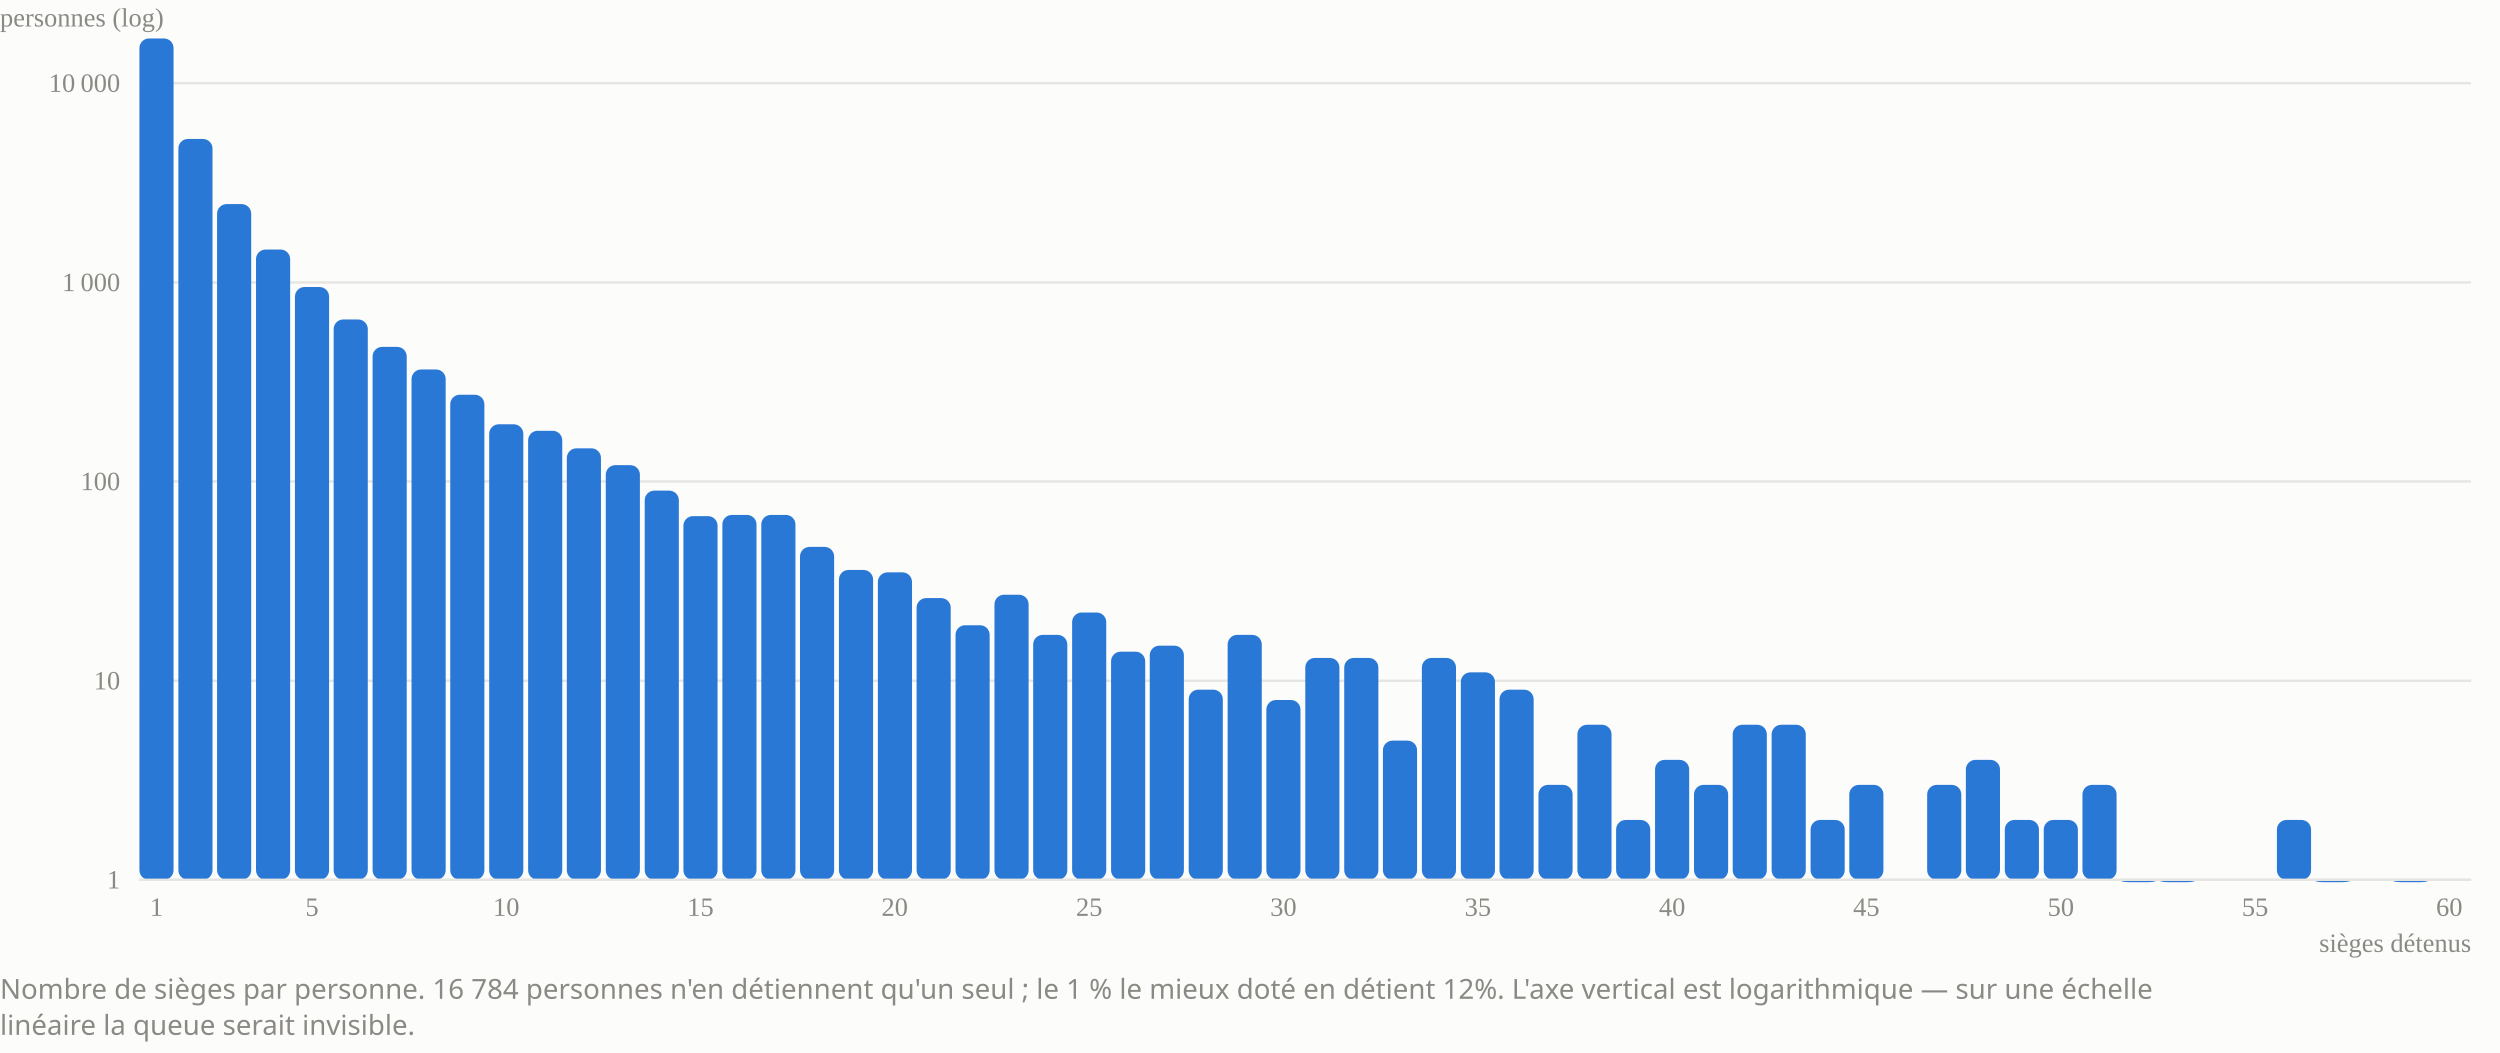
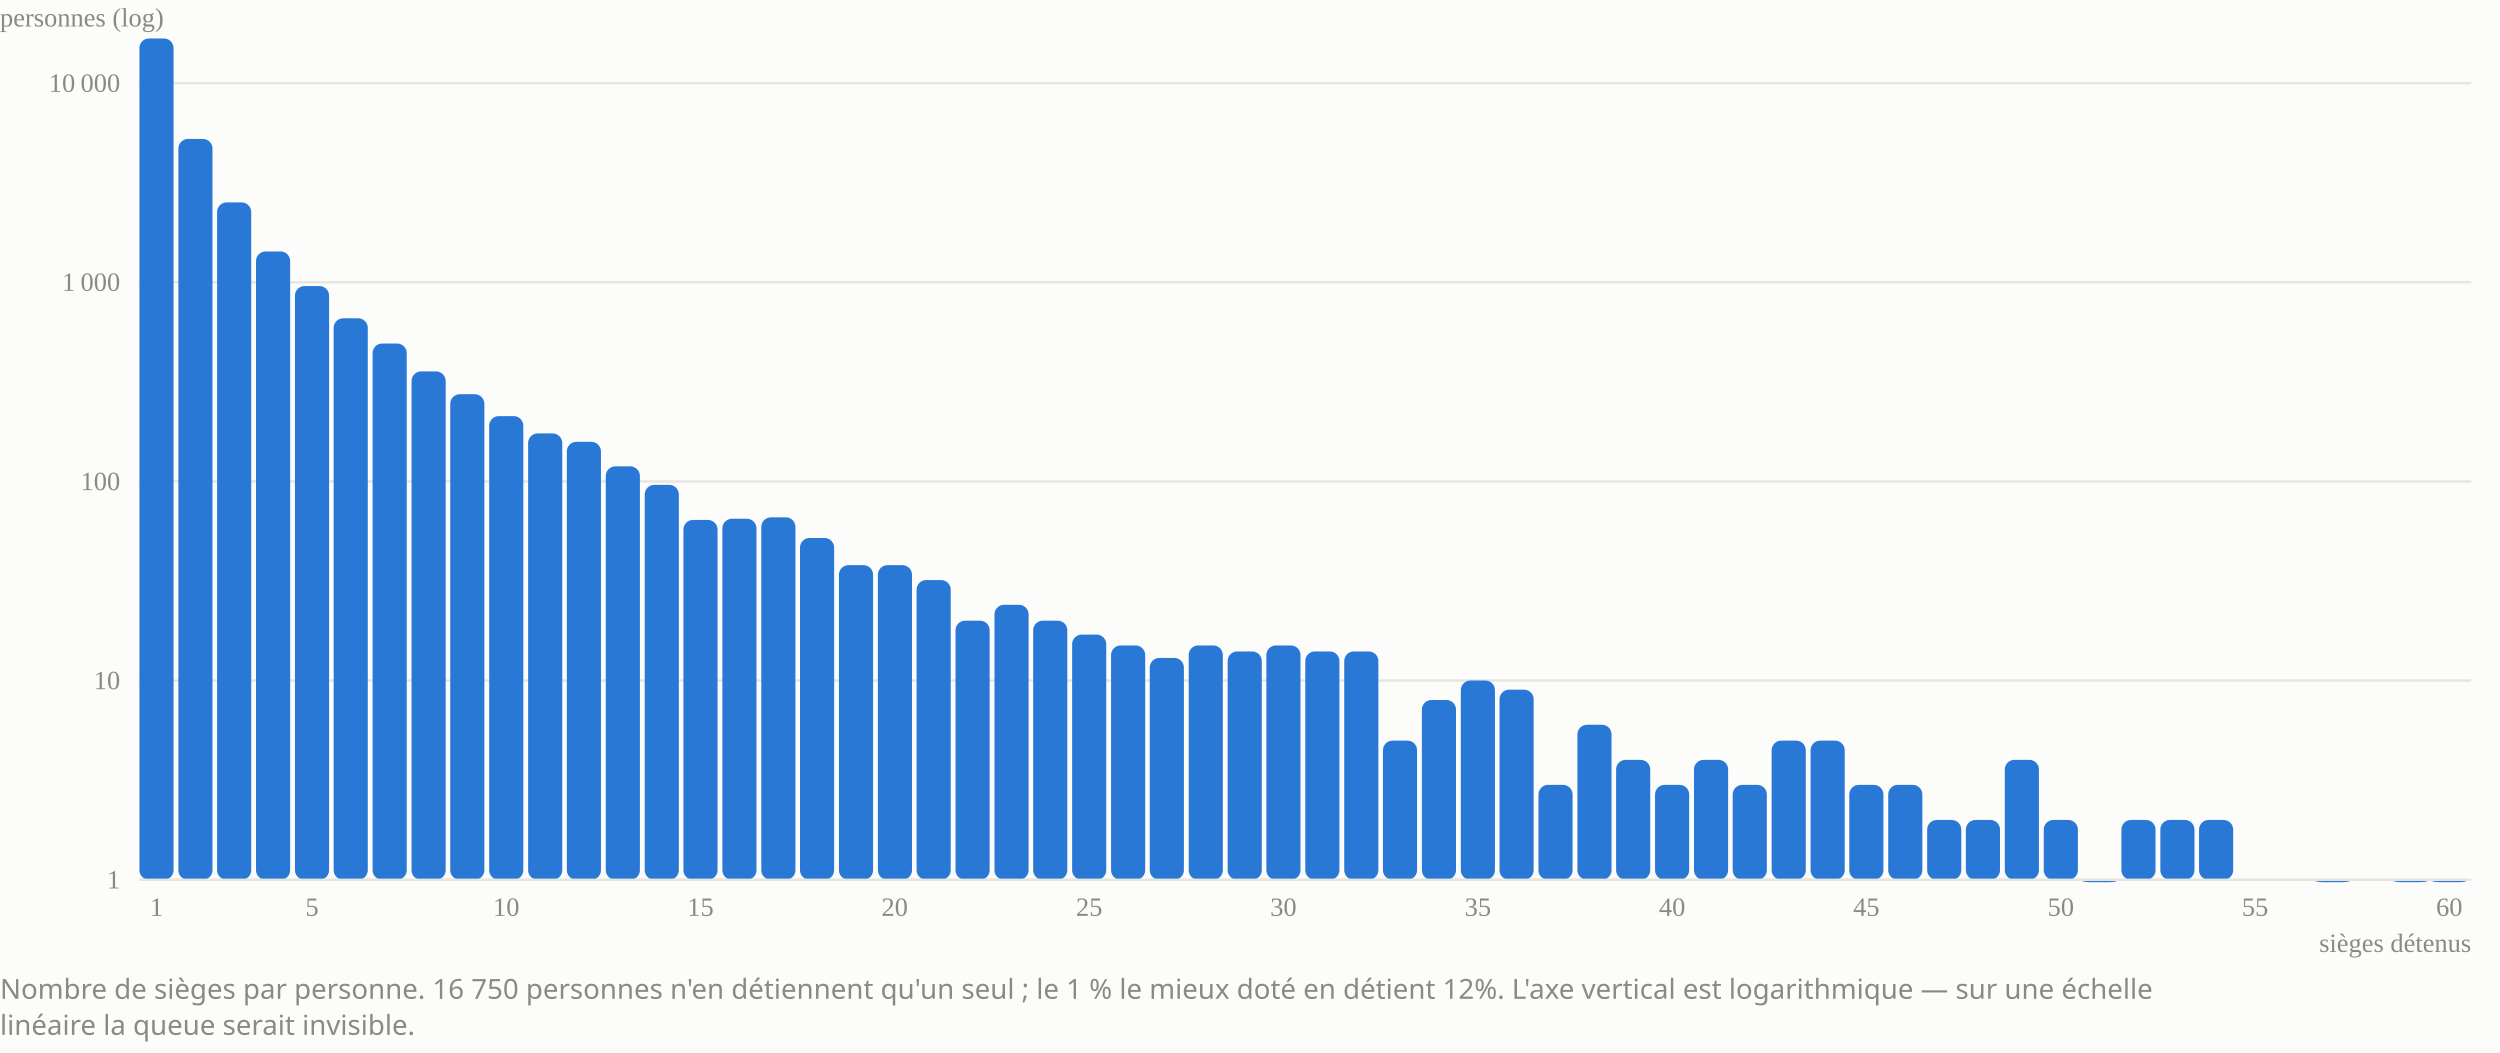
<svg xmlns="http://www.w3.org/2000/svg" viewBox="0 0 1040 438" width="1040" height="438" role="img" aria-label="Concentration des mandats">
  <rect width="1040" height="438" fill="#fcfcfb" />
  <line x1="58.0" y1="366.0" x2="1028.0" y2="366.0" stroke="#e6e5e1" stroke-width="1" />
  <text x="50.0" y="369.6" text-anchor="end" font-size="11.0" fill="#8a8983">1</text>
-   <line x1="58.0" y1="283.2" x2="1028.0" y2="283.2" stroke="#e6e5e1" stroke-width="1" />
-   <text x="50.0" y="286.8" text-anchor="end" font-size="11.0" fill="#8a8983">10</text>
+   <line x1="58.0" y1="283.1" x2="1028.0" y2="283.1" stroke="#e6e5e1" stroke-width="1" />
+   <text x="50.0" y="286.7" text-anchor="end" font-size="11.0" fill="#8a8983">10</text>
  <line x1="58.0" y1="200.3" x2="1028.0" y2="200.3" stroke="#e6e5e1" stroke-width="1" />
  <text x="50.0" y="203.9" text-anchor="end" font-size="11.0" fill="#8a8983">100</text>
-   <line x1="58.0" y1="117.5" x2="1028.0" y2="117.5" stroke="#e6e5e1" stroke-width="1" />
-   <text x="50.0" y="121.1" text-anchor="end" font-size="11.0" fill="#8a8983">1 000</text>
+   <line x1="58.0" y1="117.4" x2="1028.0" y2="117.4" stroke="#e6e5e1" stroke-width="1" />
+   <text x="50.0" y="121.0" text-anchor="end" font-size="11.0" fill="#8a8983">1 000</text>
  <line x1="58.0" y1="34.6" x2="1028.0" y2="34.6" stroke="#e6e5e1" stroke-width="1" />
  <text x="50.0" y="38.2" text-anchor="end" font-size="11.0" fill="#8a8983">10 000</text>
  <g class="mk">
    <rect x="58.0" y="16.0" width="14.2" height="350.0" rx="4.0" fill="#2a78d6" />
  </g>
  <text x="65.1" y="381.0" text-anchor="middle" font-size="11.0" fill="#8a8983">1</text>
  <g class="mk">
    <rect x="74.2" y="57.8" width="14.2" height="308.2" rx="4.0" fill="#2a78d6" />
  </g>
  <g class="mk">
-     <rect x="90.3" y="84.9" width="14.2" height="281.1" rx="4.0" fill="#2a78d6" />
-   </g>
-   <g class="mk">
-     <rect x="106.5" y="103.8" width="14.2" height="262.2" rx="4.0" fill="#2a78d6" />
-   </g>
-   <g class="mk">
-     <rect x="122.7" y="119.4" width="14.2" height="246.6" rx="4.0" fill="#2a78d6" />
+     <rect x="90.3" y="84.2" width="14.2" height="281.8" rx="4.0" fill="#2a78d6" />
+   </g>
+   <g class="mk">
+     <rect x="106.5" y="104.6" width="14.2" height="261.4" rx="4.0" fill="#2a78d6" />
+   </g>
+   <g class="mk">
+     <rect x="122.7" y="119.0" width="14.2" height="247.0" rx="4.0" fill="#2a78d6" />
  </g>
  <text x="129.8" y="381.0" text-anchor="middle" font-size="11.0" fill="#8a8983">5</text>
  <g class="mk">
-     <rect x="138.8" y="132.9" width="14.2" height="233.1" rx="4.0" fill="#2a78d6" />
-   </g>
-   <g class="mk">
-     <rect x="155.0" y="144.3" width="14.2" height="221.7" rx="4.0" fill="#2a78d6" />
-   </g>
-   <g class="mk">
-     <rect x="171.2" y="153.7" width="14.2" height="212.3" rx="4.0" fill="#2a78d6" />
-   </g>
-   <g class="mk">
-     <rect x="187.3" y="164.2" width="14.2" height="201.8" rx="4.0" fill="#2a78d6" />
-   </g>
-   <g class="mk">
-     <rect x="203.5" y="176.5" width="14.2" height="189.5" rx="4.0" fill="#2a78d6" />
+     <rect x="138.8" y="132.4" width="14.2" height="233.6" rx="4.0" fill="#2a78d6" />
+   </g>
+   <g class="mk">
+     <rect x="155.0" y="142.9" width="14.2" height="223.1" rx="4.0" fill="#2a78d6" />
+   </g>
+   <g class="mk">
+     <rect x="171.2" y="154.5" width="14.2" height="211.5" rx="4.0" fill="#2a78d6" />
+   </g>
+   <g class="mk">
+     <rect x="187.3" y="164.0" width="14.2" height="202.0" rx="4.0" fill="#2a78d6" />
+   </g>
+   <g class="mk">
+     <rect x="203.5" y="173.1" width="14.2" height="192.9" rx="4.0" fill="#2a78d6" />
  </g>
  <text x="210.6" y="381.0" text-anchor="middle" font-size="11.0" fill="#8a8983">10</text>
  <g class="mk">
-     <rect x="219.7" y="179.2" width="14.2" height="186.8" rx="4.0" fill="#2a78d6" />
-   </g>
-   <g class="mk">
-     <rect x="235.8" y="186.5" width="14.2" height="179.5" rx="4.0" fill="#2a78d6" />
-   </g>
-   <g class="mk">
-     <rect x="252.0" y="193.5" width="14.2" height="172.5" rx="4.0" fill="#2a78d6" />
-   </g>
-   <g class="mk">
-     <rect x="268.2" y="204.1" width="14.2" height="161.9" rx="4.0" fill="#2a78d6" />
-   </g>
-   <g class="mk">
-     <rect x="284.3" y="214.7" width="14.2" height="151.3" rx="4.0" fill="#2a78d6" />
+     <rect x="219.7" y="180.3" width="14.2" height="185.7" rx="4.0" fill="#2a78d6" />
+   </g>
+   <g class="mk">
+     <rect x="235.8" y="183.8" width="14.2" height="182.2" rx="4.0" fill="#2a78d6" />
+   </g>
+   <g class="mk">
+     <rect x="252.0" y="194.0" width="14.2" height="172.0" rx="4.0" fill="#2a78d6" />
+   </g>
+   <g class="mk">
+     <rect x="268.2" y="201.7" width="14.2" height="164.3" rx="4.0" fill="#2a78d6" />
+   </g>
+   <g class="mk">
+     <rect x="284.3" y="216.3" width="14.2" height="149.7" rx="4.0" fill="#2a78d6" />
  </g>
  <text x="291.4" y="381.0" text-anchor="middle" font-size="11.0" fill="#8a8983">15</text>
  <g class="mk">
-     <rect x="300.5" y="214.2" width="14.2" height="151.8" rx="4.0" fill="#2a78d6" />
-   </g>
-   <g class="mk">
-     <rect x="316.7" y="214.2" width="14.2" height="151.8" rx="4.0" fill="#2a78d6" />
-   </g>
-   <g class="mk">
-     <rect x="332.8" y="227.5" width="14.2" height="138.5" rx="4.0" fill="#2a78d6" />
-   </g>
-   <g class="mk">
-     <rect x="349.0" y="237.1" width="14.2" height="128.9" rx="4.0" fill="#2a78d6" />
-   </g>
-   <g class="mk">
-     <rect x="365.2" y="238.1" width="14.2" height="127.9" rx="4.0" fill="#2a78d6" />
+     <rect x="300.5" y="215.8" width="14.2" height="150.2" rx="4.0" fill="#2a78d6" />
+   </g>
+   <g class="mk">
+     <rect x="316.7" y="215.2" width="14.2" height="150.8" rx="4.0" fill="#2a78d6" />
+   </g>
+   <g class="mk">
+     <rect x="332.8" y="223.8" width="14.2" height="142.2" rx="4.0" fill="#2a78d6" />
+   </g>
+   <g class="mk">
+     <rect x="349.0" y="235.1" width="14.2" height="130.9" rx="4.0" fill="#2a78d6" />
+   </g>
+   <g class="mk">
+     <rect x="365.2" y="235.1" width="14.2" height="130.9" rx="4.0" fill="#2a78d6" />
  </g>
  <text x="372.2" y="381.0" text-anchor="middle" font-size="11.0" fill="#8a8983">20</text>
  <g class="mk">
-     <rect x="381.3" y="248.8" width="14.2" height="117.2" rx="4.0" fill="#2a78d6" />
-   </g>
-   <g class="mk">
-     <rect x="397.5" y="260.1" width="14.2" height="105.9" rx="4.0" fill="#2a78d6" />
-   </g>
-   <g class="mk">
-     <rect x="413.7" y="247.4" width="14.2" height="118.6" rx="4.0" fill="#2a78d6" />
-   </g>
-   <g class="mk">
-     <rect x="429.8" y="264.1" width="14.2" height="101.9" rx="4.0" fill="#2a78d6" />
-   </g>
-   <g class="mk">
-     <rect x="446.0" y="254.8" width="14.2" height="111.2" rx="4.0" fill="#2a78d6" />
+     <rect x="381.3" y="241.3" width="14.2" height="124.7" rx="4.0" fill="#2a78d6" />
+   </g>
+   <g class="mk">
+     <rect x="397.5" y="258.2" width="14.2" height="107.8" rx="4.0" fill="#2a78d6" />
+   </g>
+   <g class="mk">
+     <rect x="413.7" y="251.6" width="14.2" height="114.4" rx="4.0" fill="#2a78d6" />
+   </g>
+   <g class="mk">
+     <rect x="429.8" y="258.2" width="14.2" height="107.8" rx="4.0" fill="#2a78d6" />
+   </g>
+   <g class="mk">
+     <rect x="446.0" y="264.0" width="14.2" height="102.0" rx="4.0" fill="#2a78d6" />
  </g>
  <text x="453.1" y="381.0" text-anchor="middle" font-size="11.0" fill="#8a8983">25</text>
  <g class="mk">
-     <rect x="462.2" y="271.1" width="14.2" height="94.9" rx="4.0" fill="#2a78d6" />
-   </g>
-   <g class="mk">
-     <rect x="478.3" y="268.6" width="14.2" height="97.4" rx="4.0" fill="#2a78d6" />
-   </g>
-   <g class="mk">
-     <rect x="494.5" y="286.9" width="14.2" height="79.1" rx="4.0" fill="#2a78d6" />
-   </g>
-   <g class="mk">
-     <rect x="510.7" y="264.1" width="14.2" height="101.9" rx="4.0" fill="#2a78d6" />
-   </g>
-   <g class="mk">
-     <rect x="526.8" y="291.2" width="14.2" height="74.8" rx="4.0" fill="#2a78d6" />
+     <rect x="462.2" y="268.5" width="14.2" height="97.5" rx="4.0" fill="#2a78d6" />
+   </g>
+   <g class="mk">
+     <rect x="478.3" y="273.7" width="14.2" height="92.3" rx="4.0" fill="#2a78d6" />
+   </g>
+   <g class="mk">
+     <rect x="494.5" y="268.5" width="14.2" height="97.5" rx="4.0" fill="#2a78d6" />
+   </g>
+   <g class="mk">
+     <rect x="510.7" y="271.0" width="14.2" height="95.0" rx="4.0" fill="#2a78d6" />
+   </g>
+   <g class="mk">
+     <rect x="526.8" y="268.5" width="14.2" height="97.5" rx="4.0" fill="#2a78d6" />
  </g>
  <text x="533.9" y="381.0" text-anchor="middle" font-size="11.0" fill="#8a8983">30</text>
  <g class="mk">
-     <rect x="543.0" y="273.7" width="14.2" height="92.3" rx="4.0" fill="#2a78d6" />
-   </g>
-   <g class="mk">
-     <rect x="559.2" y="273.7" width="14.2" height="92.3" rx="4.0" fill="#2a78d6" />
+     <rect x="543.0" y="271.0" width="14.2" height="95.0" rx="4.0" fill="#2a78d6" />
+   </g>
+   <g class="mk">
+     <rect x="559.2" y="271.0" width="14.2" height="95.0" rx="4.0" fill="#2a78d6" />
  </g>
  <g class="mk">
    <rect x="575.3" y="308.1" width="14.2" height="57.9" rx="4.0" fill="#2a78d6" />
  </g>
  <g class="mk">
-     <rect x="591.5" y="273.7" width="14.2" height="92.3" rx="4.0" fill="#2a78d6" />
-   </g>
-   <g class="mk">
-     <rect x="607.7" y="279.7" width="14.2" height="86.3" rx="4.0" fill="#2a78d6" />
+     <rect x="591.5" y="291.2" width="14.2" height="74.8" rx="4.0" fill="#2a78d6" />
+   </g>
+   <g class="mk">
+     <rect x="607.7" y="283.1" width="14.2" height="82.9" rx="4.0" fill="#2a78d6" />
  </g>
  <text x="614.8" y="381.0" text-anchor="middle" font-size="11.0" fill="#8a8983">35</text>
  <g class="mk">
    <rect x="623.8" y="286.9" width="14.2" height="79.1" rx="4.0" fill="#2a78d6" />
  </g>
  <g class="mk">
    <rect x="640.0" y="326.5" width="14.2" height="39.5" rx="4.0" fill="#2a78d6" />
  </g>
  <g class="mk">
    <rect x="656.2" y="301.5" width="14.2" height="64.5" rx="4.0" fill="#2a78d6" />
  </g>
  <g class="mk">
-     <rect x="672.3" y="341.1" width="14.2" height="24.9" rx="4.0" fill="#2a78d6" />
-   </g>
-   <g class="mk">
-     <rect x="688.5" y="316.1" width="14.2" height="49.9" rx="4.0" fill="#2a78d6" />
+     <rect x="672.3" y="316.1" width="14.2" height="49.9" rx="4.0" fill="#2a78d6" />
+   </g>
+   <g class="mk">
+     <rect x="688.5" y="326.5" width="14.2" height="39.5" rx="4.0" fill="#2a78d6" />
  </g>
  <text x="695.6" y="381.0" text-anchor="middle" font-size="11.0" fill="#8a8983">40</text>
  <g class="mk">
-     <rect x="704.7" y="326.5" width="14.2" height="39.5" rx="4.0" fill="#2a78d6" />
-   </g>
-   <g class="mk">
-     <rect x="720.8" y="301.5" width="14.2" height="64.5" rx="4.0" fill="#2a78d6" />
-   </g>
-   <g class="mk">
-     <rect x="737.0" y="301.5" width="14.2" height="64.5" rx="4.0" fill="#2a78d6" />
-   </g>
-   <g class="mk">
-     <rect x="753.2" y="341.1" width="14.2" height="24.9" rx="4.0" fill="#2a78d6" />
+     <rect x="704.7" y="316.1" width="14.2" height="49.9" rx="4.0" fill="#2a78d6" />
+   </g>
+   <g class="mk">
+     <rect x="720.8" y="326.5" width="14.2" height="39.5" rx="4.0" fill="#2a78d6" />
+   </g>
+   <g class="mk">
+     <rect x="737.0" y="308.1" width="14.2" height="57.9" rx="4.0" fill="#2a78d6" />
+   </g>
+   <g class="mk">
+     <rect x="753.2" y="308.1" width="14.2" height="57.9" rx="4.0" fill="#2a78d6" />
  </g>
  <g class="mk">
    <rect x="769.3" y="326.5" width="14.2" height="39.5" rx="4.0" fill="#2a78d6" />
  </g>
  <text x="776.4" y="381.0" text-anchor="middle" font-size="11.0" fill="#8a8983">45</text>
  <g class="mk">
-     <rect x="801.7" y="326.5" width="14.2" height="39.5" rx="4.0" fill="#2a78d6" />
-   </g>
-   <g class="mk">
-     <rect x="817.8" y="316.1" width="14.2" height="49.9" rx="4.0" fill="#2a78d6" />
-   </g>
-   <g class="mk">
-     <rect x="834.0" y="341.1" width="14.2" height="24.9" rx="4.0" fill="#2a78d6" />
+     <rect x="785.5" y="326.5" width="14.2" height="39.5" rx="4.0" fill="#2a78d6" />
+   </g>
+   <g class="mk">
+     <rect x="801.7" y="341.1" width="14.2" height="24.9" rx="4.0" fill="#2a78d6" />
+   </g>
+   <g class="mk">
+     <rect x="817.8" y="341.1" width="14.2" height="24.9" rx="4.0" fill="#2a78d6" />
+   </g>
+   <g class="mk">
+     <rect x="834.0" y="316.1" width="14.2" height="49.9" rx="4.0" fill="#2a78d6" />
  </g>
  <g class="mk">
    <rect x="850.2" y="341.1" width="14.2" height="24.9" rx="4.0" fill="#2a78d6" />
  </g>
  <text x="857.3" y="381.0" text-anchor="middle" font-size="11.0" fill="#8a8983">50</text>
  <g class="mk">
-     <rect x="866.3" y="326.5" width="14.2" height="39.5" rx="4.0" fill="#2a78d6" />
-   </g>
-   <g class="mk">
-     <rect x="882.5" y="366.0" width="14.2" height="1.0" rx="4.0" fill="#2a78d6" />
-   </g>
-   <g class="mk">
-     <rect x="898.7" y="366.0" width="14.2" height="1.0" rx="4.0" fill="#2a78d6" />
+     <rect x="866.3" y="366.0" width="14.2" height="1.0" rx="4.0" fill="#2a78d6" />
+   </g>
+   <g class="mk">
+     <rect x="882.5" y="341.1" width="14.2" height="24.9" rx="4.0" fill="#2a78d6" />
+   </g>
+   <g class="mk">
+     <rect x="898.7" y="341.1" width="14.2" height="24.9" rx="4.0" fill="#2a78d6" />
+   </g>
+   <g class="mk">
+     <rect x="914.8" y="341.1" width="14.2" height="24.9" rx="4.0" fill="#2a78d6" />
  </g>
  <text x="938.1" y="381.0" text-anchor="middle" font-size="11.0" fill="#8a8983">55</text>
  <g class="mk">
-     <rect x="947.2" y="341.1" width="14.2" height="24.9" rx="4.0" fill="#2a78d6" />
-   </g>
-   <g class="mk">
    <rect x="963.3" y="366.0" width="14.2" height="1.0" rx="4.0" fill="#2a78d6" />
  </g>
  <g class="mk">
    <rect x="995.7" y="366.0" width="14.2" height="1.0" rx="4.0" fill="#2a78d6" />
+   </g>
+   <g class="mk">
+     <rect x="1011.8" y="366.0" width="14.2" height="1.0" rx="4.0" fill="#2a78d6" />
  </g>
  <text x="1018.9" y="381.0" text-anchor="middle" font-size="11.0" fill="#8a8983">60</text>
  <line x1="58.0" y1="366.0" x2="1028.0" y2="366.0" stroke="#e6e5e1" stroke-width="1" />
  <text x="0.0" y="11.0" text-anchor="start" font-size="11.0" fill="#8a8983">personnes (log)</text>
  <text x="1028.0" y="396.0" text-anchor="end" font-size="11.0" fill="#8a8983">sièges détenus</text>
  <g font-size="11.5" font-family="ui-sans-serif,system-ui,sans-serif" fill="#8a8983">
-     <text x="0" y="415.5">Nombre de sièges par personne. 16 784 personnes n'en détiennent qu'un seul ; le 1 % le mieux doté en détient 12%. L'axe vertical est logarithmique — sur une échelle</text>
+     <text x="0" y="415.5">Nombre de sièges par personne. 16 750 personnes n'en détiennent qu'un seul ; le 1 % le mieux doté en détient 12%. L'axe vertical est logarithmique — sur une échelle</text>
    <text x="0" y="430.5">linéaire la queue serait invisible.</text>
  </g>
</svg>
